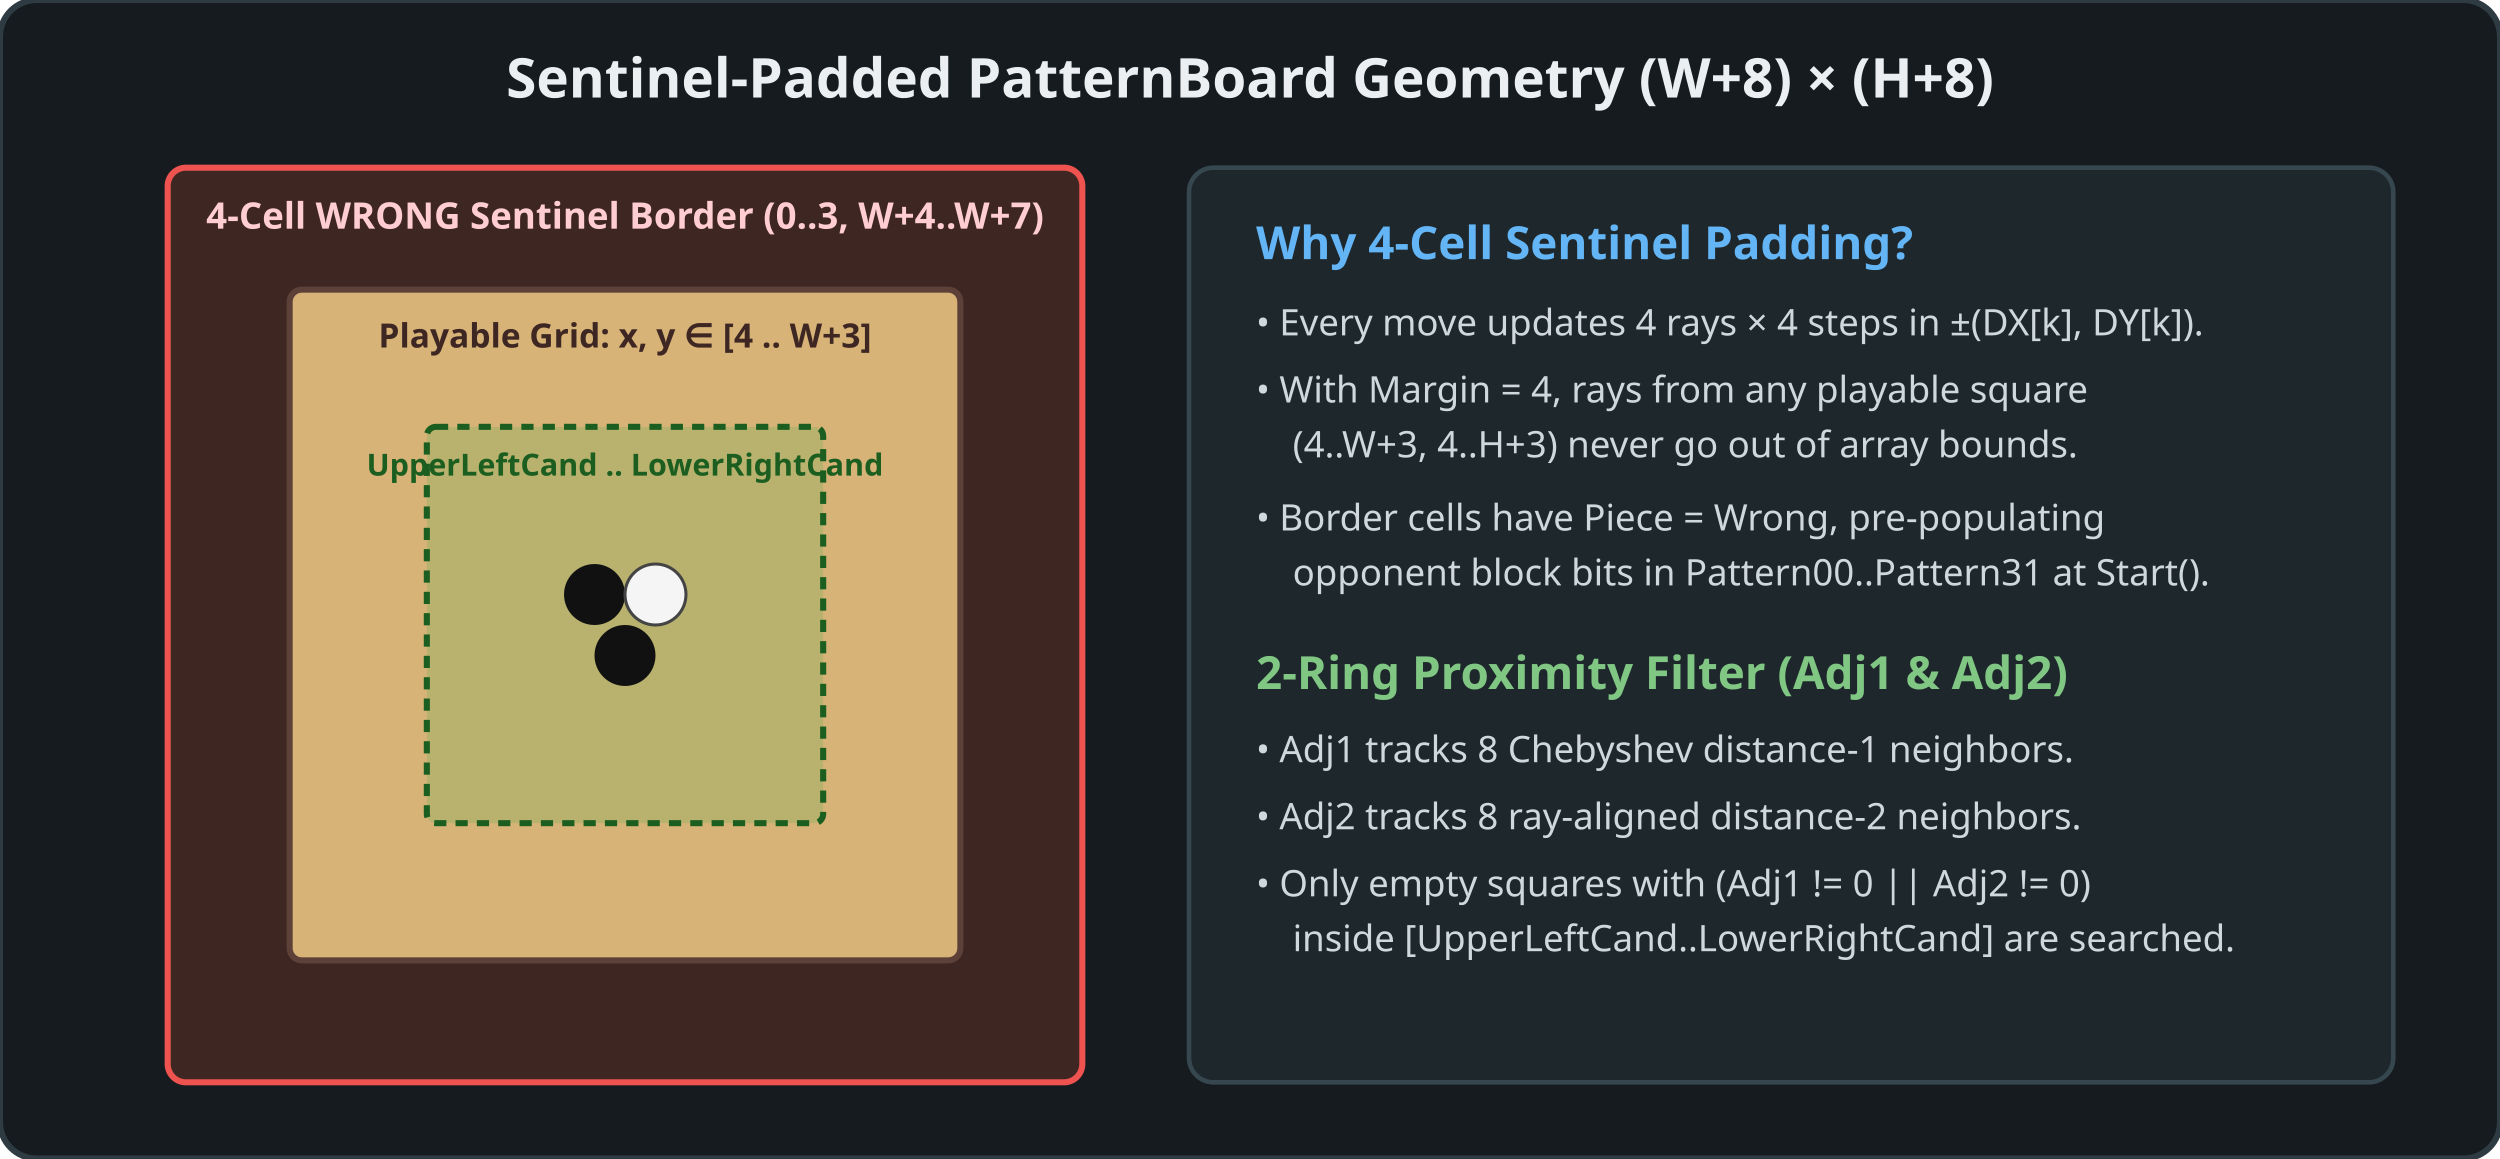
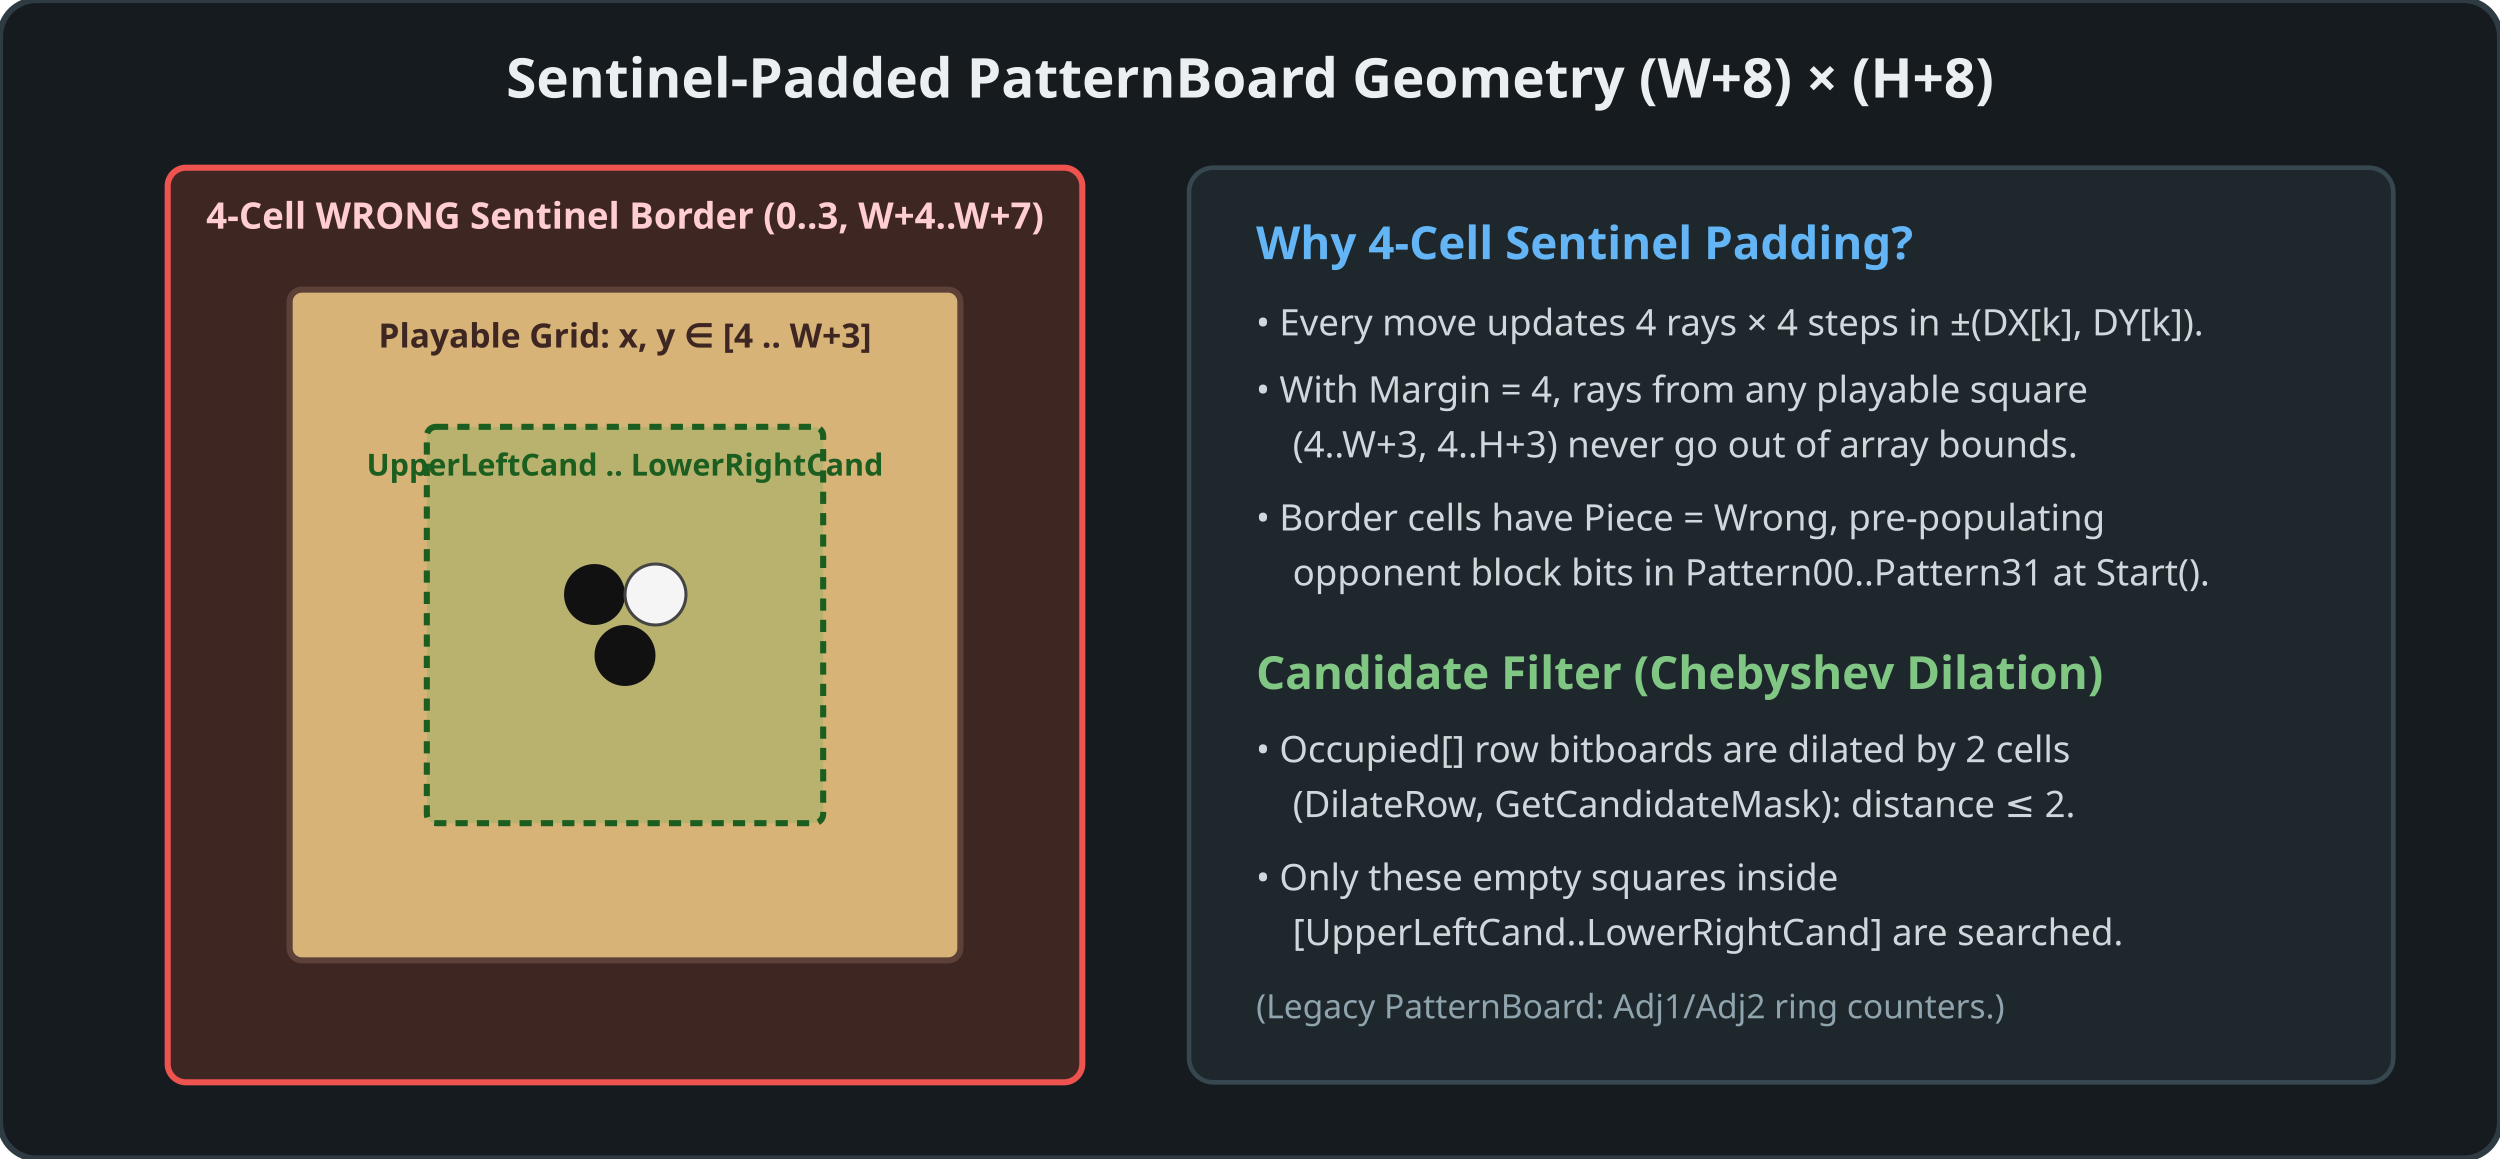
<svg xmlns="http://www.w3.org/2000/svg" viewBox="0 0 820 380" width="820" height="380" font-family="Segoe UI, system-ui, sans-serif">
  <rect width="820" height="380" rx="12" fill="#151B1E" stroke="#2E3B43" stroke-width="2" />
  <text x="410" y="32" text-anchor="middle" fill="#ECEFF1" font-size="18" font-weight="700">Sentinel-Padded PatternBoard Geometry (W+8) × (H+8)</text>
  <rect x="55" y="55" width="300" height="300" rx="6" fill="#3E2723" stroke="#EF5350" stroke-width="2" />
  <text x="205" y="75" text-anchor="middle" fill="#FFCDD2" font-size="12" font-weight="600">4-Cell WRONG Sentinel Border (0..3, W+4..W+7)</text>
  <rect x="95" y="95" width="220" height="220" rx="4" fill="#D7B377" stroke="#5D4037" stroke-width="2" />
  <text x="205" y="114" text-anchor="middle" fill="#3E2723" font-size="11" font-weight="700">Playable Grid: x, y ∈ [4 .. W+3]</text>
  <rect x="140" y="140" width="130" height="130" rx="3" fill="#4CAF50" fill-opacity="0.22" stroke="#1B5E20" stroke-width="2" stroke-dasharray="4,3" />
  <text x="205" y="156" text-anchor="middle" fill="#1B5E20" font-size="10" font-weight="700">UpperLeftCand .. LowerRightCand</text>
  <circle cx="195" cy="195" r="10" fill="#111111" />
  <circle cx="215" cy="195" r="10" fill="#F5F5F5" stroke="#444" stroke-width="1" />
  <circle cx="205" cy="215" r="10" fill="#111111" />
  <rect x="390" y="55" width="395" height="300" rx="8" fill="#1E272C" stroke="#37474F" stroke-width="1.5" />
  <text x="412" y="85" fill="#64B5F6" font-size="15" font-weight="700">Why 4-Cell Sentinel Padding?</text>
  <text x="412" y="110" fill="#CFD8DC" font-size="12">• Every move updates 4 rays × 4 steps in ±(DX[k], DY[k]).</text>
  <text x="412" y="132" fill="#CFD8DC" font-size="12">• With Margin = 4, rays from any playable square</text>
  <text x="424" y="150" fill="#CFD8DC" font-size="12">(4..W+3, 4..H+3) never go out of array bounds.</text>
  <text x="412" y="174" fill="#CFD8DC" font-size="12">• Border cells have Piece = Wrong, pre-populating</text>
  <text x="424" y="192" fill="#CFD8DC" font-size="12">opponent block bits in Pattern00..Pattern31 at Start().</text>
-   <text x="412" y="226" fill="#81C784" font-size="15" font-weight="700">2-Ring Proximity Filter (Adj1 &amp; Adj2)</text>
-   <text x="412" y="250" fill="#CFD8DC" font-size="12">• Adj1 tracks 8 Chebyshev distance-1 neighbors.</text>
-   <text x="412" y="272" fill="#CFD8DC" font-size="12">• Adj2 tracks 8 ray-aligned distance-2 neighbors.</text>
-   <text x="412" y="294" fill="#CFD8DC" font-size="12">• Only empty squares with (Adj1 != 0 || Adj2 != 0)</text>
-   <text x="424" y="312" fill="#CFD8DC" font-size="12">inside [UpperLeftCand..LowerRightCand] are searched.</text>
+   <text x="412" y="226" fill="#81C784" font-size="15" font-weight="700">Candidate Filter (Chebyshev Dilation)</text>
+   <text x="412" y="250" fill="#CFD8DC" font-size="12">• Occupied[] row bitboards are dilated by 2 cells</text>
+   <text x="424" y="268" fill="#CFD8DC" font-size="12">(DilateRow, GetCandidateMask): distance ≤ 2.</text>
+   <text x="412" y="292" fill="#CFD8DC" font-size="12">• Only these empty squares inside</text>
+   <text x="424" y="310" fill="#CFD8DC" font-size="12">[UpperLeftCand..LowerRightCand] are searched.</text>
+   <text x="412" y="334" fill="#90A4AE" font-size="11">(Legacy PatternBoard: Adj1/Adj2 ring counters.)</text>
</svg>
